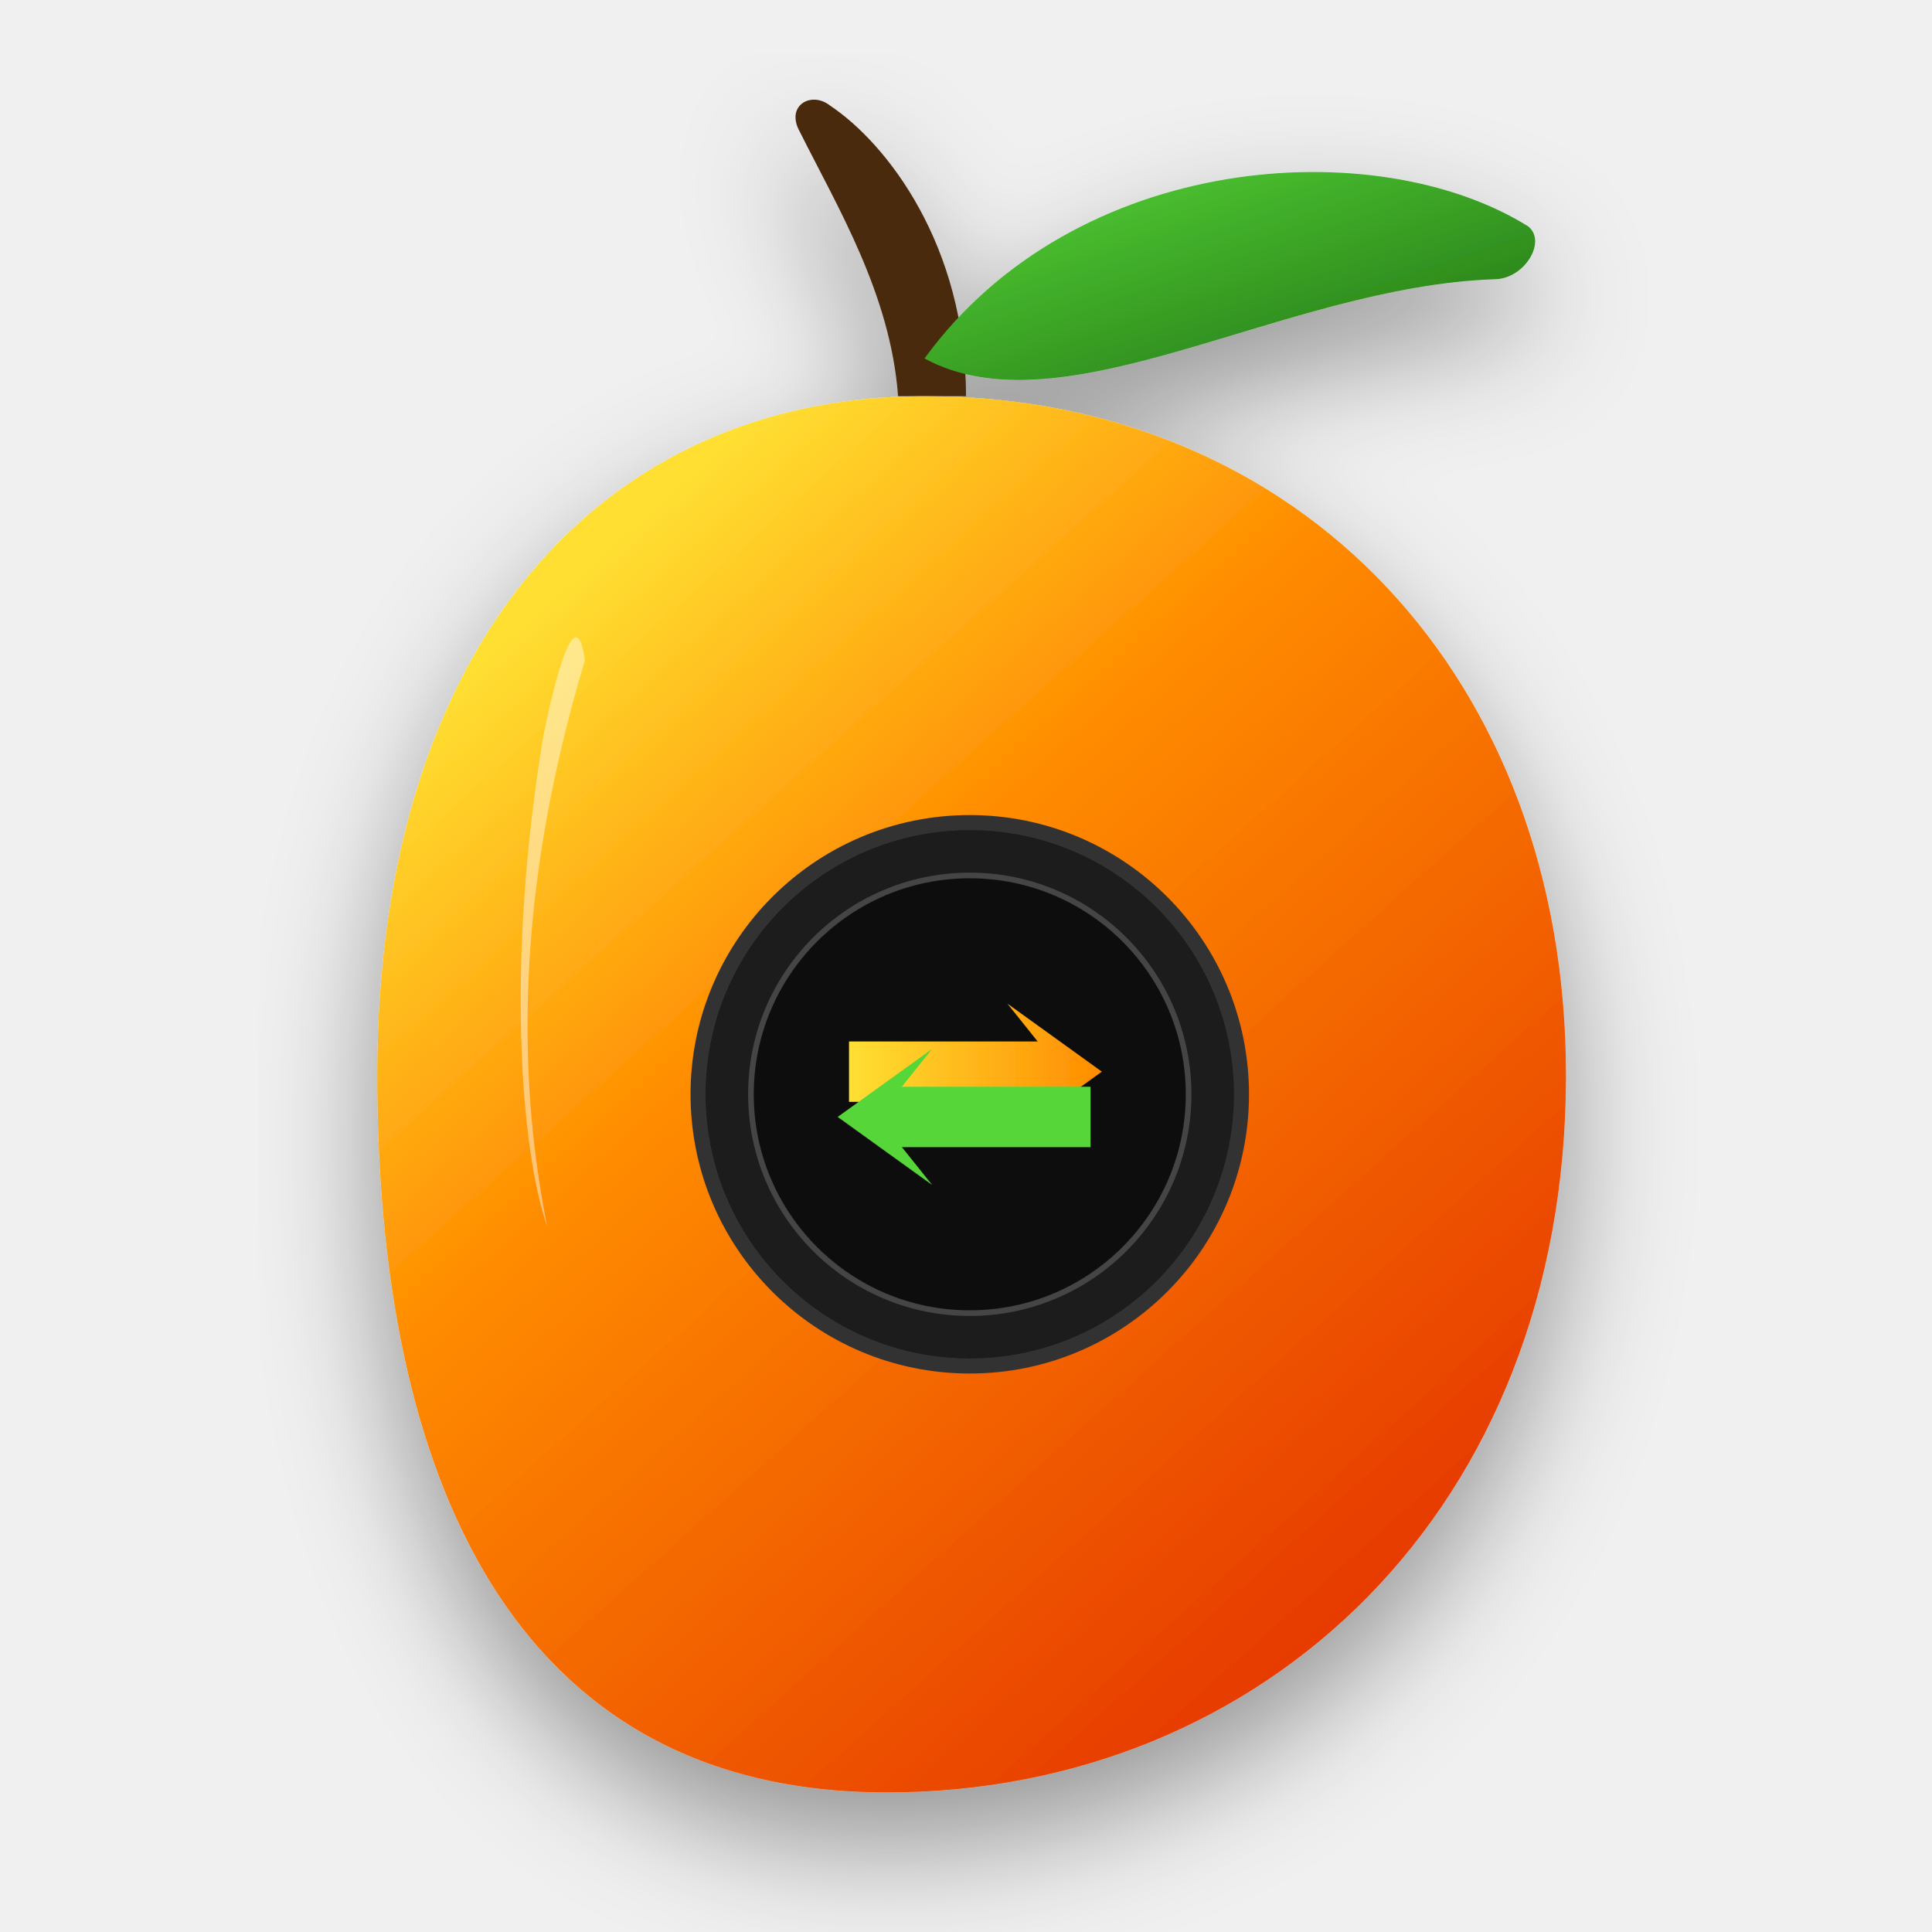
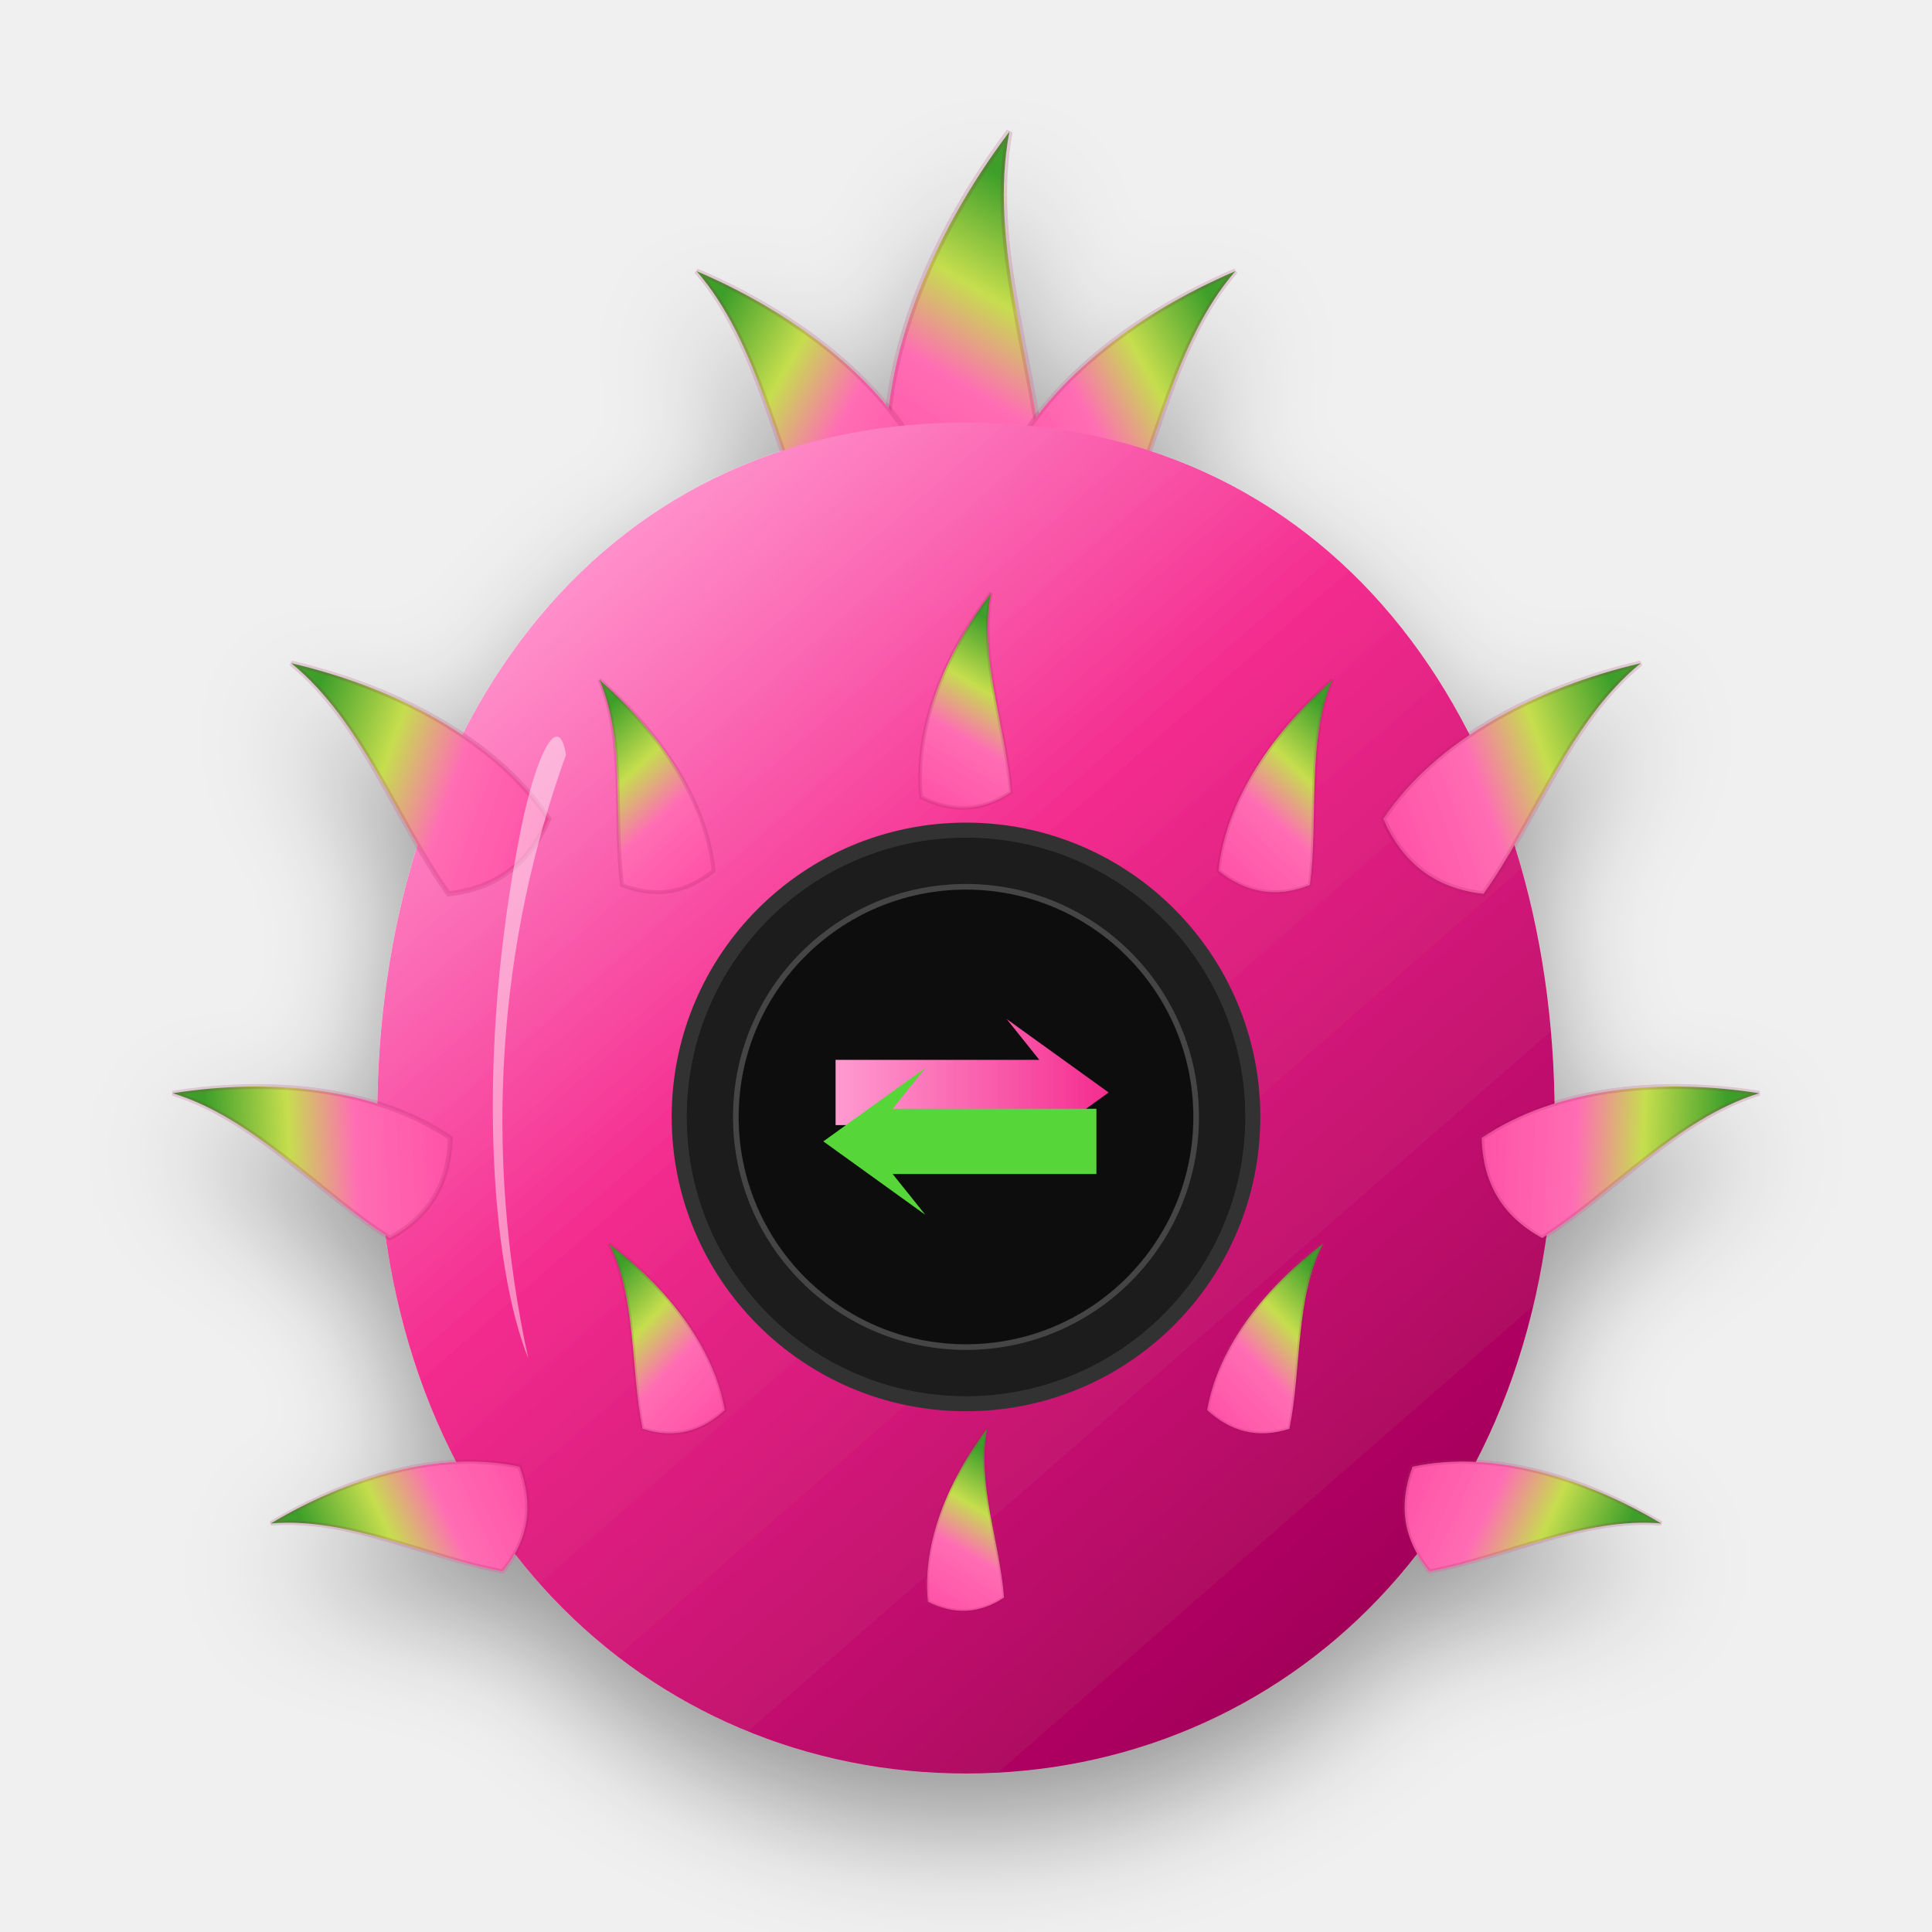
<svg xmlns="http://www.w3.org/2000/svg" viewBox="0 0 512 512" width="512" height="512">
  <defs>
-     <linearGradient id="mangoGrad" x1="20%" y1="10%" x2="80%" y2="90%">
-       <stop offset="0%" stop-color="#FFE033" />
-       <stop offset="35%" stop-color="#FF8C00" />
-       <stop offset="100%" stop-color="#E63900" />
+     <linearGradient id="skinGrad" x1="20%" y1="10%" x2="80%" y2="90%">
+       <stop offset="0%" stop-color="#FF8FCB" />
+       <stop offset="38%" stop-color="#F42D8F" />
+       <stop offset="100%" stop-color="#A3005A" />
+     </linearGradient>
+     <linearGradient id="bractGrad" x1="0" y1="1" x2="0.25" y2="0">
+       <stop offset="0%" stop-color="#FF4FA6" />
+       <stop offset="42%" stop-color="#FF6DB4" />
+       <stop offset="68%" stop-color="#C6DE4E" />
+       <stop offset="100%" stop-color="#3E9F2A" />
    </linearGradient>
    <linearGradient id="leafGrad" x1="0%" y1="0%" x2="100%" y2="100%">
-       <stop offset="0%" stop-color="#57D638" />
-       <stop offset="100%" stop-color="#1E6E12" />
+       <stop offset="0%" stop-color="#7EE04A" />
+       <stop offset="100%" stop-color="#1E7A16" />
    </linearGradient>
-     <linearGradient id="arrowGrad1" x1="0%" y1="0%" x2="100%" y2="0%">
-       <stop offset="0%" stop-color="#FFE033" />
-       <stop offset="100%" stop-color="#FF8C00" />
+     <radialGradient id="fleshWhite" cx="45%" cy="40%" r="65%">
+       <stop offset="0%" stop-color="#FFFFFF" />
+       <stop offset="75%" stop-color="#FBF3F7" />
+       <stop offset="100%" stop-color="#F3D3E4" />
+     </radialGradient>
+     <radialGradient id="fleshRed" cx="45%" cy="40%" r="65%">
+       <stop offset="0%" stop-color="#FF4DA0" />
+       <stop offset="70%" stop-color="#D80F72" />
+       <stop offset="100%" stop-color="#9A0052" />
+     </radialGradient>
+     <linearGradient id="badgeGlyph" x1="0%" y1="0%" x2="100%" y2="100%">
+       <stop offset="0%" stop-color="#FFFFFF" />
+       <stop offset="50%" stop-color="#F3D9E7" />
+       <stop offset="100%" stop-color="#C99AB3" />
+     </linearGradient>
+     <linearGradient id="wrenchGrad" x1="0%" y1="0%" x2="100%" y2="100%">
+       <stop offset="0%" stop-color="#FFFFFF" />
+       <stop offset="50%" stop-color="#DDDDDD" />
+       <stop offset="100%" stop-color="#9E9E9E" />
+     </linearGradient>
+     <linearGradient id="arrowGrad" x1="0%" y1="0%" x2="100%" y2="0%">
+       <stop offset="0%" stop-color="#FF9BD0" />
+       <stop offset="100%" stop-color="#F42D8F" />
+     </linearGradient>
+     <linearGradient id="irisGrad" x1="15%" y1="10%" x2="85%" y2="90%">
+       <stop offset="0%" stop-color="#34609A" />
+       <stop offset="55%" stop-color="#1C3555" />
+       <stop offset="100%" stop-color="#08111D" />
    </linearGradient>
    <filter id="shadow" x="-10%" y="-10%" width="130%" height="130%">
      <feDropShadow dx="0" dy="14" stdDeviation="16" flood-color="#000000" flood-opacity="0.38" />
    </filter>
  </defs>
  <g filter="url(#shadow)">
-     <path d="M256 105 C256 65, 235 38, 220 28 C215 24, 208 28, 212 35 C222 55, 236 78, 238 105 Z" fill="#4A2A0C" />
-     <path d="M245 95 C285 40, 365 35, 405 60 C410 64, 404 74, 396 74 C340 76, 282 115, 245 95 Z" fill="url(#leafGrad)" />
-     <path d="M245 105 C345 105, 415 180, 415 285 C415 400, 335 475, 235 475 C135 475, 100 390, 100 285 C100 170, 160 105, 245 105 Z" fill="url(#mangoGrad)" />
-     <g id="converter-symbol">
-       <circle cx="257" cy="290" r="72" fill="#1a1a1a" stroke="#333333" stroke-width="4" />
-       <circle cx="257" cy="290" r="58" fill="#111111" stroke="#444444" stroke-width="1.5" />
-       <g transform="translate(257, 290)">
-         <path d="M -32 -14 L 18 -14 L 10 -24 L 35 -6 L 10 12 L 18 2 L -32 2 Z" fill="url(#arrowGrad1)" />
-         <path d="M 32 14 L -18 14 L -10 24 L -35 6 L -10 -12 L -18 -2 L 32 -2 Z" fill="#57D638" />
-       </g>
+     <path d="M-18 8 C-21 -20 -8 -50 10 -74 C5 -48 16 -20 18 6 C6 14 -6 14 -18 8 Z" fill="url(#bractGrad)" stroke="#9E1E5E" stroke-opacity=".18" stroke-width="1.5" transform="translate(256 120) rotate(0) scale(1.15 1.15)" />
+     <path d="M-18 8 C-21 -20 -8 -50 10 -74 C5 -48 16 -20 18 6 C6 14 -6 14 -18 8 Z" fill="url(#bractGrad)" stroke="#9E1E5E" stroke-opacity=".18" stroke-width="1.5" transform="translate(228 128) rotate(-30) scale(-0.95 0.95)" />
+     <path d="M-18 8 C-21 -20 -8 -50 10 -74 C5 -48 16 -20 18 6 C6 14 -6 14 -18 8 Z" fill="url(#bractGrad)" stroke="#9E1E5E" stroke-opacity=".18" stroke-width="1.5" transform="translate(284 128) rotate(30) scale(0.95 0.95)" />
+     <path d="M256 112 C356 112 412 196 412 296 C412 404 340 470 256 470 C172 470 100 404 100 296 C100 196 156 112 256 112 Z" fill="url(#skinGrad)" />
+     <path d="M-18 8 C-21 -20 -8 -50 10 -74 C5 -48 16 -20 18 6 C6 14 -6 14 -18 8 Z" fill="url(#bractGrad)" stroke="#9E1E5E" stroke-opacity=".18" stroke-width="1.5" transform="translate(128 222) rotate(-40) scale(-0.92 0.92)" />
+     <path d="M-18 8 C-21 -20 -8 -50 10 -74 C5 -48 16 -20 18 6 C6 14 -6 14 -18 8 Z" fill="url(#bractGrad)" stroke="#9E1E5E" stroke-opacity=".18" stroke-width="1.5" transform="translate(106 312) rotate(-62) scale(-0.86 0.86)" />
+     <path d="M-18 8 C-21 -20 -8 -50 10 -74 C5 -48 16 -20 18 6 C6 14 -6 14 -18 8 Z" fill="url(#bractGrad)" stroke="#9E1E5E" stroke-opacity=".18" stroke-width="1.5" transform="translate(130 402) rotate(-84) scale(-0.78 0.78)" />
+     <path d="M-18 8 C-21 -20 -8 -50 10 -74 C5 -48 16 -20 18 6 C6 14 -6 14 -18 8 Z" fill="url(#bractGrad)" stroke="#9E1E5E" stroke-opacity=".18" stroke-width="1.5" transform="translate(384 222) rotate(40) scale(0.92 0.92)" />
+     <path d="M-18 8 C-21 -20 -8 -50 10 -74 C5 -48 16 -20 18 6 C6 14 -6 14 -18 8 Z" fill="url(#bractGrad)" stroke="#9E1E5E" stroke-opacity=".18" stroke-width="1.5" transform="translate(406 312) rotate(62) scale(0.86 0.86)" />
+     <path d="M-18 8 C-21 -20 -8 -50 10 -74 C5 -48 16 -20 18 6 C6 14 -6 14 -18 8 Z" fill="url(#bractGrad)" stroke="#9E1E5E" stroke-opacity=".18" stroke-width="1.5" transform="translate(382 402) rotate(84) scale(0.78 0.78)" />
+     <path d="M-18 8 C-21 -20 -8 -50 10 -74 C5 -48 16 -20 18 6 C6 14 -6 14 -18 8 Z" fill="url(#bractGrad)" stroke="#9E1E5E" stroke-opacity=".18" stroke-width="1.5" transform="translate(256 206) rotate(0) scale(0.66 0.66)" />
+     <path d="M-18 8 C-21 -20 -8 -50 10 -74 C5 -48 16 -20 18 6 C6 14 -6 14 -18 8 Z" fill="url(#bractGrad)" stroke="#9E1E5E" stroke-opacity=".18" stroke-width="1.5" transform="translate(176 228) rotate(-12) scale(-0.68 0.68)" />
+     <path d="M-18 8 C-21 -20 -8 -50 10 -74 C5 -48 16 -20 18 6 C6 14 -6 14 -18 8 Z" fill="url(#bractGrad)" stroke="#9E1E5E" stroke-opacity=".18" stroke-width="1.5" transform="translate(336 228) rotate(12) scale(0.68 0.68)" />
+     <path d="M-18 8 C-21 -20 -8 -50 10 -74 C5 -48 16 -20 18 6 C6 14 -6 14 -18 8 Z" fill="url(#bractGrad)" stroke="#9E1E5E" stroke-opacity=".18" stroke-width="1.5" transform="translate(180 372) rotate(-16) scale(-0.62 0.62)" />
+     <path d="M-18 8 C-21 -20 -8 -50 10 -74 C5 -48 16 -20 18 6 C6 14 -6 14 -18 8 Z" fill="url(#bractGrad)" stroke="#9E1E5E" stroke-opacity=".18" stroke-width="1.5" transform="translate(332 372) rotate(16) scale(0.62 0.62)" />
+     <path d="M-18 8 C-21 -20 -8 -50 10 -74 C5 -48 16 -20 18 6 C6 14 -6 14 -18 8 Z" fill="url(#bractGrad)" stroke="#9E1E5E" stroke-opacity=".18" stroke-width="1.5" transform="translate(256 420) rotate(0) scale(0.56 0.56)" />
+     <path d="M150 200 C132 250 128 305 140 360 C130 335 126 280 138 220 C142 200 148 188 150 200 Z" fill="#FFFFFF" opacity="0.45" />
+     <circle cx="256" cy="296" r="76" fill="#1a1a1a" stroke="#333333" stroke-width="4" />
+     <circle cx="256" cy="296" r="61" fill="#111111" stroke="#444444" stroke-width="1.5" />
+     <g transform="translate(256 296) scale(1.08)">
+       <path d="M -32 -14 L 18 -14 L 10 -24 L 35 -6 L 10 12 L 18 2 L -32 2 Z" fill="url(#arrowGrad)" />
+       <path d="M 32 14 L -18 14 L -10 24 L -35 6 L -10 -12 L -18 -2 L 32 -2 Z" fill="#57D638" />
    </g>
-     <path d="M155 175 C140 225, 135 275, 145 325 C138 305, 134 255, 144 195 C148 175, 153 160, 155 175 Z" fill="#FFFFFF" opacity="0.45" />
  </g>
</svg>
